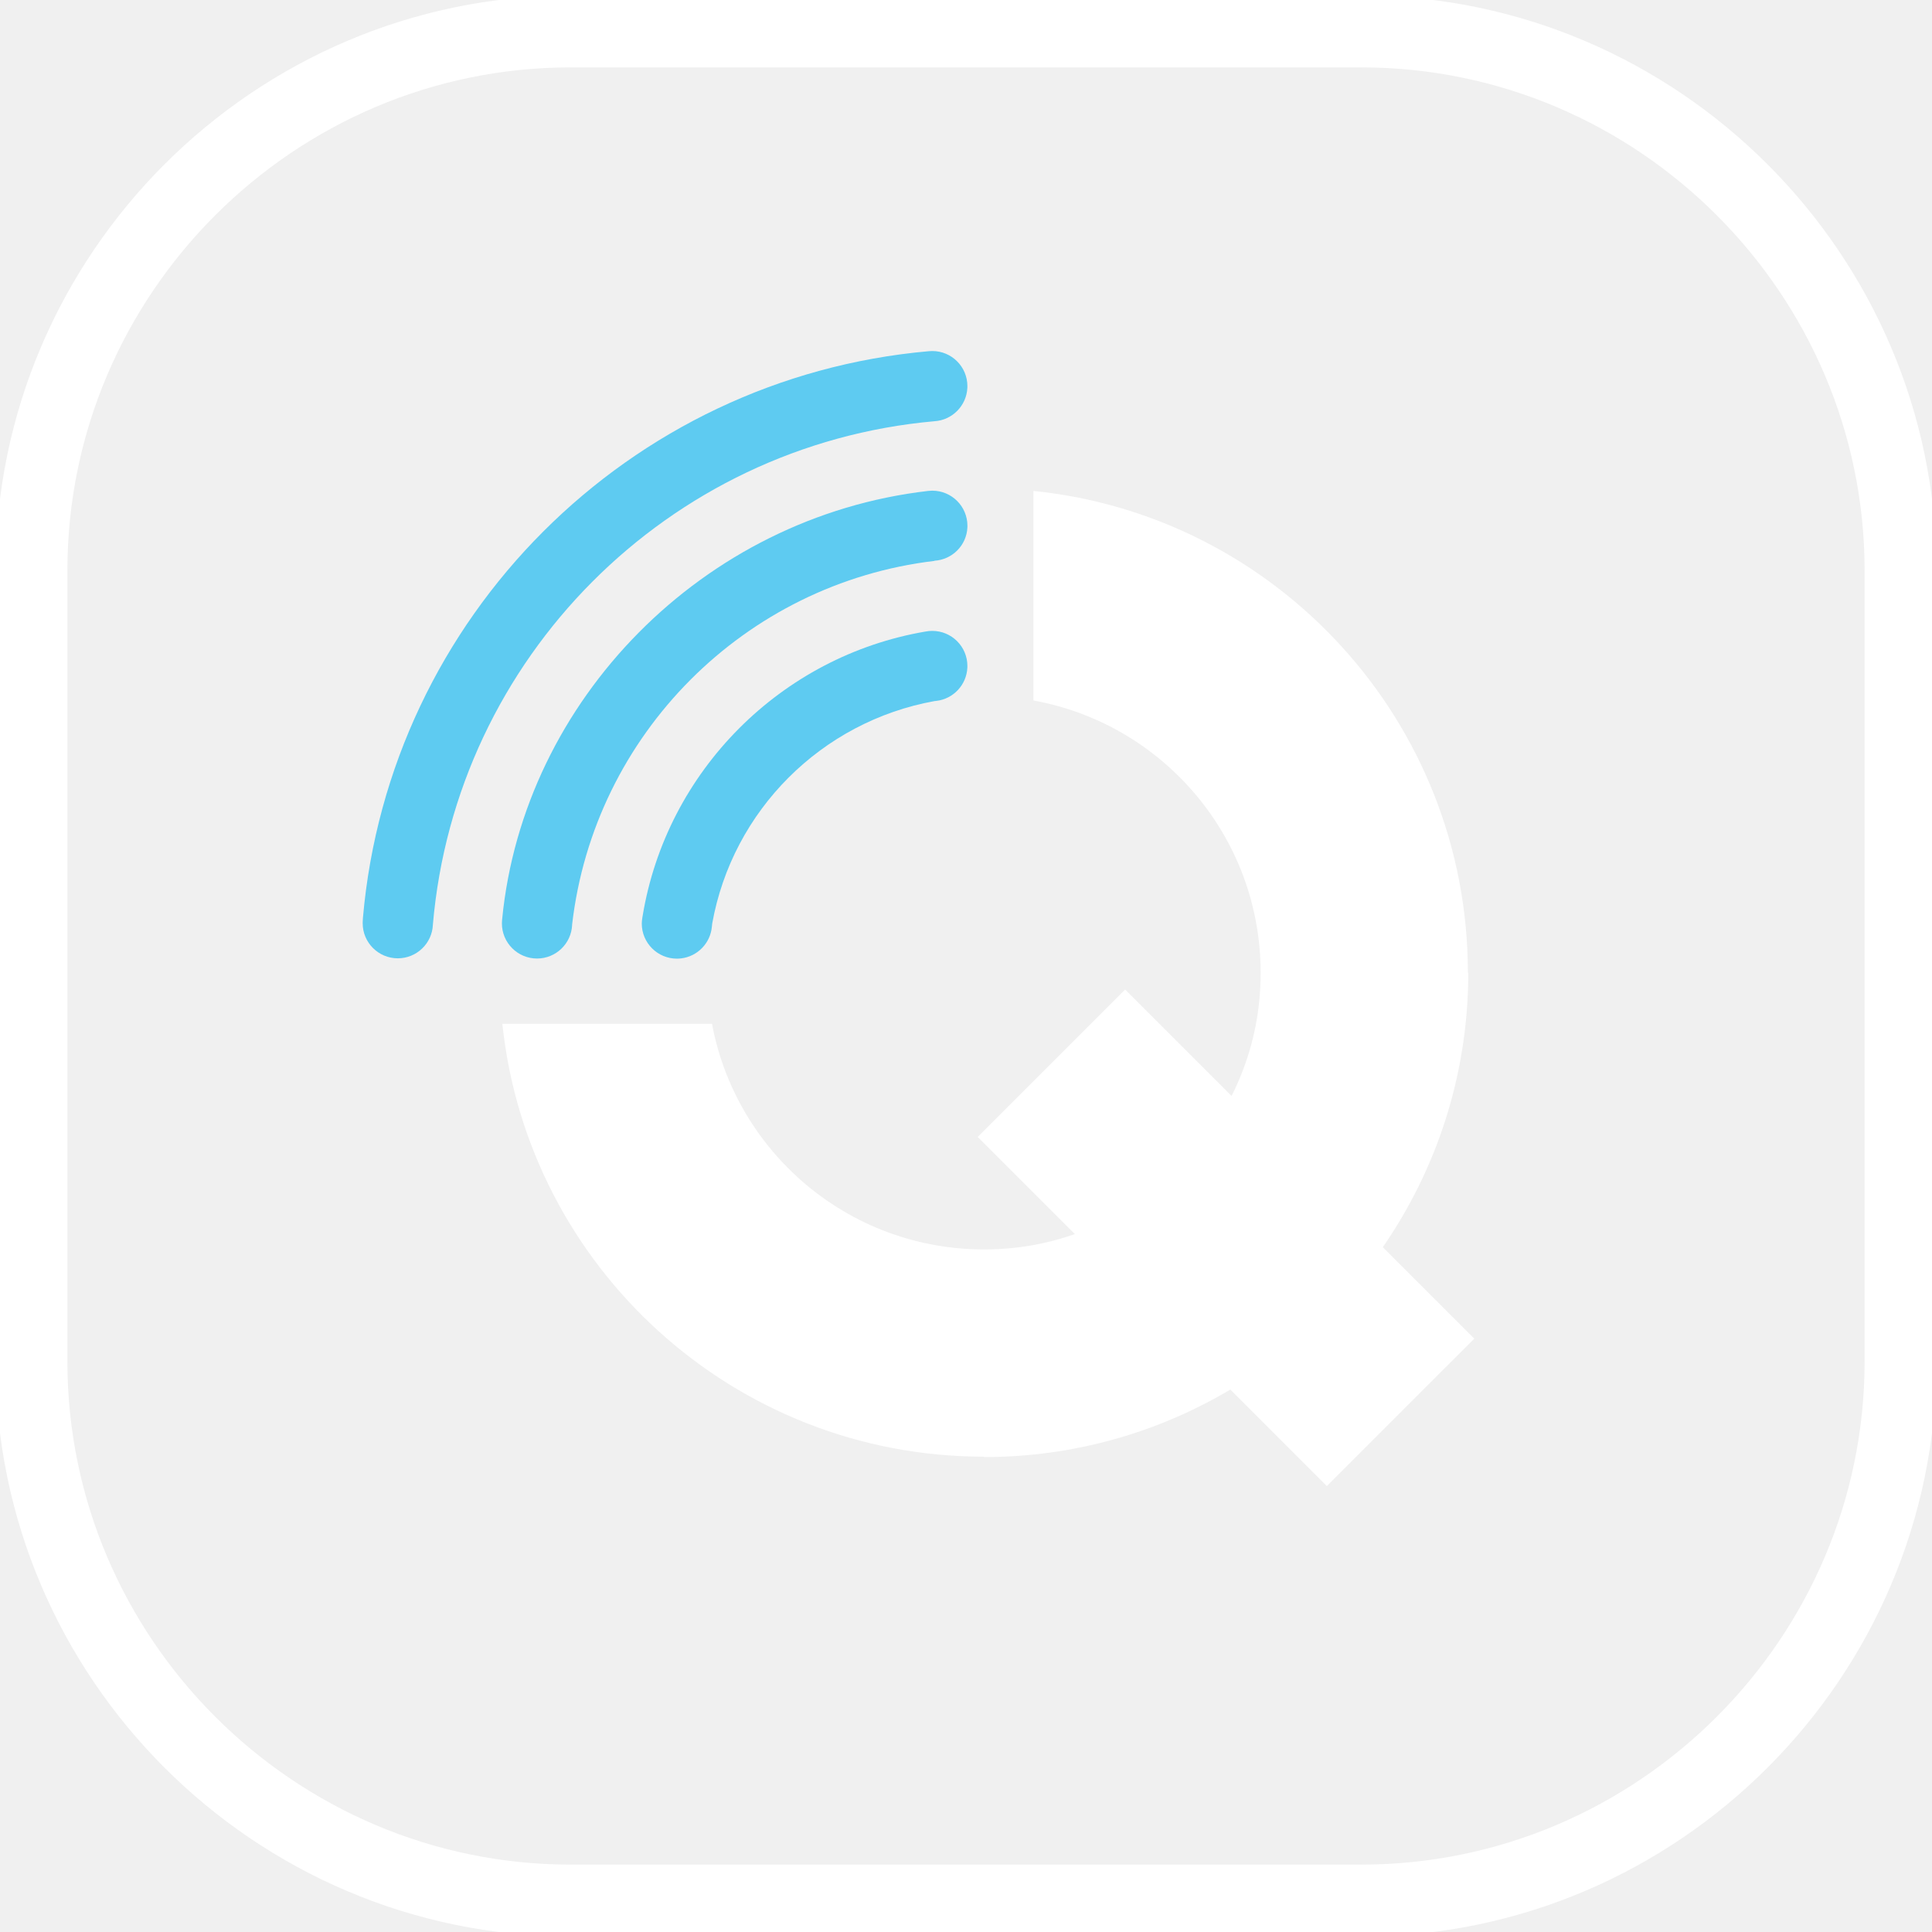
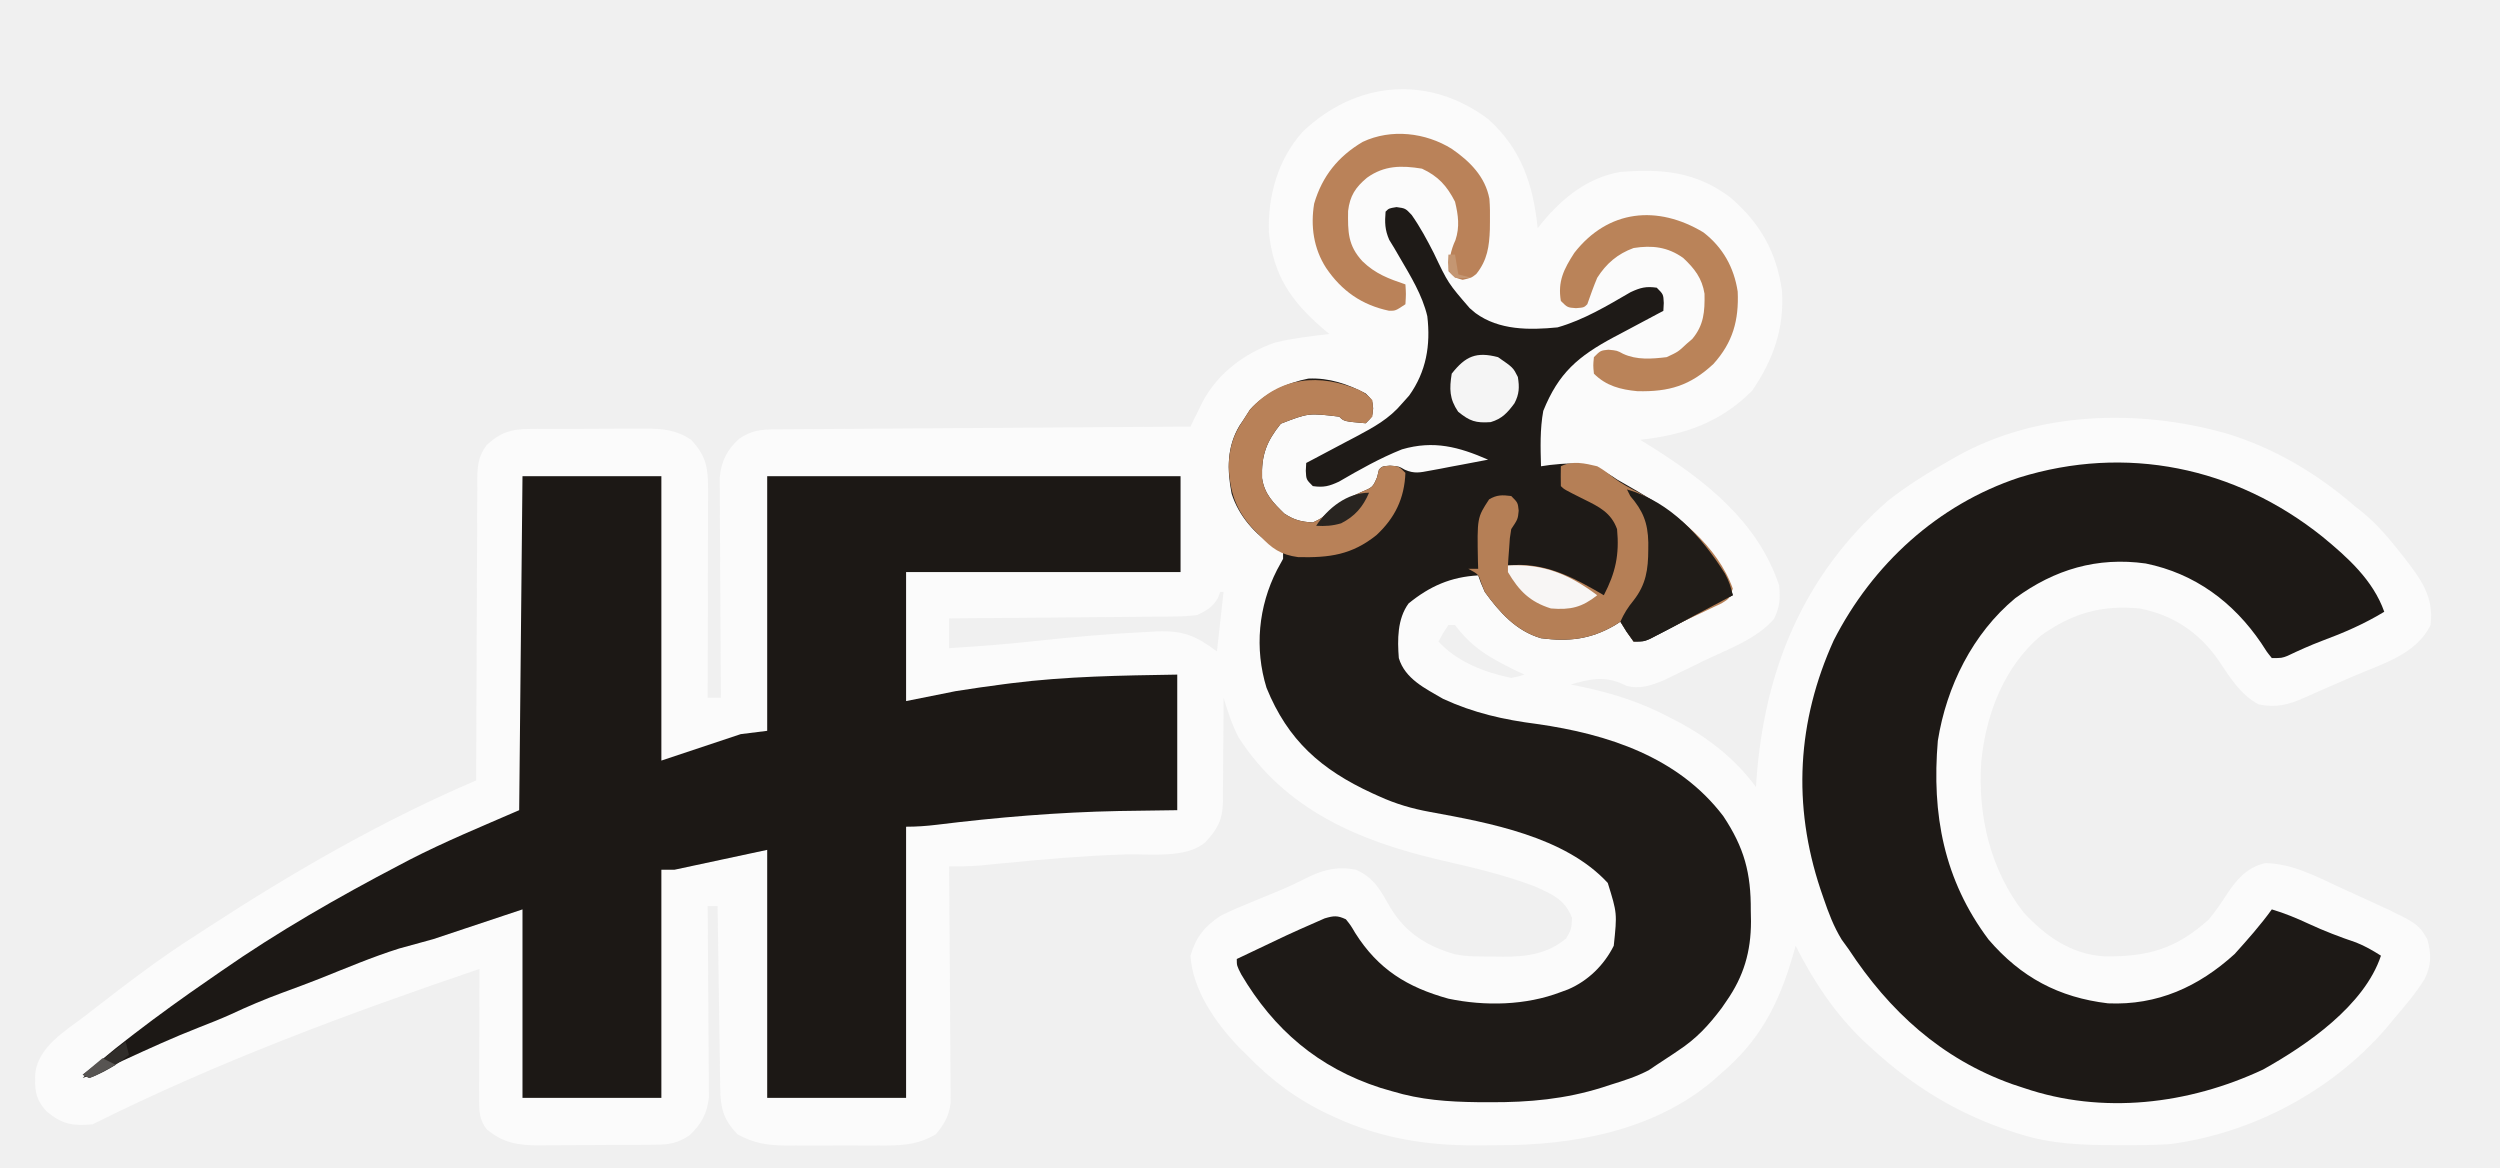
- <svg xmlns="http://www.w3.org/2000/svg" version="1.1" id="Layer_1" x="0px" y="0px" viewBox="0 0 215 215" style="enable-background:new 0 0 215 215;" xml:space="preserve">
-   <style type="text/css">
- 	.st0{fill:#FFFFFF;}
- 	.st1{fill:#5ECBF1;}
- 	.st2{fill:none;stroke:#FFFFFF;stroke-width:8;stroke-miterlimit:10;}
- </style>
-   <path class="st0" d="M164.063,148.971l-10.179-10.179c5.993-8.679,9.511-19.197,9.511-30.54h-0.044  c0-27.905-21.19-50.857-48.345-53.617v23.318c15.334,2.768,26.72,16.891,25.137,33.349c-0.364,3.787-1.443,7.384-3.088,10.66  l-11.846-11.846l-16.406,16.406l10.812,10.812c-2.239,0.785-4.59,1.32-7.02,1.557c-16.415,1.601-30.514-9.699-33.36-24.959H55.903  c2.84,27.071,25.752,48.171,53.597,48.171v0.044c10.015,0,19.385-2.745,27.417-7.511l10.74,10.74L164.063,148.971z" />
-   <path class="st1" d="M103.747,39.064c-0.129,0-0.377,0.018-0.385,0.019c-33.409,2.944-60.044,29.582-62.971,63.031  c-0.002,0.023-0.021,0.329-0.022,0.358c-0.001,0.021-0.009,0.19-0.009,0.264c0,2.159,1.75,3.909,3.909,3.909  c2.097,0,3.808-1.651,3.904-3.723c0,0-0.002-0.001-0.002-0.001c2.546-29.719,26.159-53.412,55.822-56.045l0,0  c1.981-0.125,3.565-1.728,3.658-3.717c0.003-0.062,0.004-0.123,0.004-0.186C107.656,40.814,105.906,39.064,103.747,39.064z" />
-   <path class="st1" d="M103.752,54.604c-0.14,0-0.278,0.01-0.414,0.024c-0.002,0-0.056,0.005-0.061,0.006  c-25.063,2.893-45.007,23.272-47.393,47.639c0,0-0.03,0.32-0.03,0.486c0,2.159,1.75,3.909,3.909,3.909  c2.097,0,3.808-1.651,3.904-3.723c0.001-0.021,0.001-0.042,0.001-0.063c2.451-21.156,19.198-37.949,40.325-40.463l0-0.019  c1.982-0.124,3.569-1.709,3.662-3.7c0.003-0.061,0.004-0.123,0.004-0.185C107.66,56.354,105.91,54.604,103.752,54.604z" />
-   <path class="st1" d="M103.747,70.208c-0.247,0-0.494,0.024-0.729,0.068C86.917,73.008,74.167,85.81,71.513,101.94  c-0.009,0.043-0.015,0.086-0.023,0.129c-0.042,0.236-0.071,0.562-0.071,0.704c0,2.159,1.75,3.909,3.909,3.909  c0.155,0,0.308-0.009,0.458-0.027c1.826-0.213,3.268-1.686,3.434-3.526c0.005-0.057,0.031-0.316,0.038-0.357  c2.255-12.578,12.164-22.477,24.735-24.752c0,0,0.142-0.013,0.212-0.022c1.882-0.22,3.356-1.777,3.446-3.697  c0.003-0.062,0.004-0.123,0.004-0.186C107.656,71.958,105.906,70.208,103.747,70.208z" />
-   <g>
-     <path class="st2" d="M211.5,151.5c0,33-27,60-60,60h-88c-33,0-60-27-60-60v-88c0-33,27-60,60-60h88c33,0,60,27,60,60V151.5z" />
-   </g>
+ <svg xmlns="http://www.w3.org/2000/svg" version="1.1" width="756" height="353">
+   <path d="M0 0 C10.13 9.101 13.588 19.747 15 33 C15.401 32.492 15.802 31.984 16.215 31.461 C22.472 23.884 30.085 17.69 40 16 C52.652 14.989 62.867 15.877 73.312 23.75 C82.22 31.416 87.234 40.19 88.875 51.938 C89.601 63.389 86.216 72.856 79.812 82.188 C70.17 91.83 59.336 95.525 46 97 C47.111 97.69 48.222 98.379 49.367 99.09 C65.856 109.447 81.6 121.801 88 141 C88.386 145.094 88.26 147.469 86.438 151.188 C81.123 157.32 72.459 160.323 65.266 163.801 C63.435 164.689 61.609 165.587 59.783 166.486 C58.616 167.052 57.449 167.617 56.246 168.199 C55.191 168.713 54.136 169.227 53.049 169.757 C49.289 171.29 45.791 172.511 41.797 171.371 C41.121 171.063 40.446 170.755 39.75 170.438 C34.477 168.443 30.29 169.465 25 171 C26.076 171.219 27.153 171.438 28.262 171.664 C37.823 173.702 46.312 176.383 55 181 C56.526 181.787 56.526 181.787 58.082 182.59 C67.035 187.474 74.948 193.734 81 202 C81.04 201.412 81.079 200.824 81.12 200.219 C83.489 166.661 95.248 137.913 120.934 115.406 C126.942 110.691 133.355 106.749 140 103 C140.598 102.658 141.195 102.316 141.811 101.964 C166.155 88.368 196.603 87.605 223 95 C237.41 99.298 250.704 107.159 262 117 C262.659 117.516 263.317 118.031 263.996 118.562 C268.545 122.224 272.144 126.439 275.75 131 C276.44 131.872 276.44 131.872 277.144 132.762 C282.142 139.243 286.073 144.551 285 153 C280.685 161.975 270.117 164.828 261.5 168.562 C259.847 169.285 259.847 169.285 258.16 170.021 C256.039 170.947 253.916 171.87 251.791 172.788 C250.129 173.51 248.47 174.24 246.818 174.988 C242.038 177.136 238.177 178.096 233 177 C227.386 174.03 224.205 168.575 220.734 163.461 C214.896 155.176 207.089 149.929 197 148 C185.499 146.882 176.57 149.488 167.188 156.188 C156.013 165.668 150.56 179.925 149.133 194.307 C148.048 210.666 151.823 226.959 162 240 C168.712 247.182 176.353 252.598 186.355 253.203 C199.495 253.364 207.992 251.007 218 242 C220.016 239.506 221.778 236.963 223.516 234.27 C226.459 229.769 229.668 226.24 235 225 C243.224 225.167 250.177 228.915 257.5 232.312 C258.793 232.901 260.085 233.489 261.379 234.076 C281.135 243.072 281.135 243.072 284 248 C285.257 252.524 285.305 255.795 283.199 260.062 C280.539 264.361 277.274 268.161 274 272 C272.995 273.226 272.995 273.226 271.969 274.477 C255.572 293.749 231.09 306.811 206 310 C201.08 310.293 196.178 310.334 191.25 310.312 C190.586 310.31 189.922 310.308 189.238 310.306 C179.467 310.255 170.379 309.944 161 307 C160.376 306.807 159.752 306.613 159.109 306.414 C142.607 301.161 128.669 292.724 116 281 C114.879 279.983 114.879 279.983 113.734 278.945 C104.988 270.647 98.386 260.73 93 250 C92.709 251.027 92.417 252.055 92.117 253.113 C87.778 267.956 81.984 278.978 70 289 C69.049 289.853 69.049 289.853 68.078 290.723 C50.184 305.946 25.725 310.382 2.945 310.316 C0.7 310.313 -1.543 310.336 -3.787 310.361 C-18.594 310.426 -32.409 308.197 -46 302 C-46.602 301.726 -47.204 301.451 -47.824 301.168 C-57.743 296.544 -65.378 290.814 -73 283 C-74.108 281.906 -74.108 281.906 -75.238 280.789 C-82.366 273.343 -89.33 263.48 -90 253 C-88.36 247.405 -85.764 244.196 -81 241 C-77.68 239.306 -74.266 237.897 -70.812 236.5 C-68.928 235.721 -67.044 234.941 -65.16 234.16 C-64.264 233.79 -63.369 233.421 -62.446 233.04 C-59.49 231.783 -56.623 230.372 -53.75 228.938 C-49.101 226.816 -45.06 225.978 -40 227 C-34.399 229.416 -32.441 233.388 -29.555 238.465 C-24.893 246.066 -18.629 250.095 -10.146 252.533 C-6.244 253.382 -2.291 253.227 1.688 253.25 C2.548 253.271 3.408 253.291 4.295 253.312 C11.408 253.355 18.085 252.498 23.625 247.75 C25.202 244.994 25.202 244.994 25.375 241.562 C23.212 235.959 19.341 234.367 14 232 C4.728 228.469 -4.854 226.302 -14.5 224.062 C-39.028 218.343 -61.285 208.905 -75.422 187.039 C-77.436 183.161 -78.724 179.17 -80 175 C-79.999 176.114 -79.998 177.229 -79.997 178.377 C-80 182.536 -80.043 186.693 -80.098 190.851 C-80.116 192.646 -80.123 194.441 -80.12 196.237 C-80.117 198.827 -80.153 201.414 -80.195 204.004 C-80.186 204.799 -80.177 205.594 -80.168 206.413 C-80.309 211.897 -81.757 214.706 -85.52 218.687 C-91.132 223.666 -102.383 222.185 -109.5 222.375 C-121.739 222.761 -133.876 223.788 -146.057 224.984 C-146.74 225.05 -147.423 225.117 -148.128 225.185 C-149.986 225.367 -151.844 225.553 -153.702 225.74 C-156.82 225.986 -159.875 226.018 -163 226 C-162.991 226.926 -162.982 227.853 -162.973 228.807 C-162.893 237.546 -162.832 246.286 -162.793 255.025 C-162.772 259.518 -162.744 264.011 -162.698 268.504 C-162.655 272.842 -162.631 277.179 -162.62 281.517 C-162.613 283.17 -162.599 284.823 -162.577 286.476 C-162.548 288.796 -162.544 291.114 -162.546 293.434 C-162.537 294.753 -162.528 296.072 -162.519 297.431 C-163.084 301.624 -164.337 303.749 -167 307 C-172.706 310.412 -177.966 310.44 -184.5 310.398 C-185.495 310.401 -186.489 310.404 -187.514 310.407 C-189.608 310.409 -191.703 310.404 -193.797 310.391 C-196.99 310.375 -200.182 310.391 -203.375 310.41 C-205.417 310.408 -207.458 310.404 -209.5 310.398 C-210.448 310.405 -211.396 310.411 -212.373 310.417 C-218.014 310.357 -222.02 309.715 -227 307 C-231.267 302.508 -232.118 299.13 -232.205 293.06 C-232.225 291.839 -232.245 290.618 -232.266 289.36 C-232.291 287.381 -232.291 287.381 -232.316 285.363 C-232.337 284 -232.358 282.637 -232.379 281.273 C-232.435 277.688 -232.484 274.102 -232.532 270.517 C-232.582 266.857 -232.638 263.197 -232.693 259.537 C-232.801 252.358 -232.902 245.179 -233 238 C-233.99 238 -234.98 238 -236 238 C-235.99 239.126 -235.99 239.126 -235.98 240.275 C-235.92 247.367 -235.874 254.458 -235.845 261.549 C-235.829 265.195 -235.808 268.84 -235.774 272.485 C-235.741 276.006 -235.723 279.527 -235.715 283.048 C-235.707 285.038 -235.684 287.029 -235.66 289.02 C-235.66 290.851 -235.66 290.851 -235.659 292.719 C-235.649 294.325 -235.649 294.325 -235.639 295.963 C-236.213 300.794 -237.949 304.027 -241.5 307.312 C-244.968 309.653 -247.567 310.127 -251.652 310.161 C-252.593 310.171 -253.534 310.18 -254.504 310.19 C-256.028 310.197 -256.028 310.197 -257.582 310.203 C-258.629 310.209 -259.676 310.215 -260.755 310.22 C-262.971 310.23 -265.188 310.236 -267.405 310.24 C-270.789 310.25 -274.172 310.281 -277.557 310.312 C-279.711 310.319 -281.865 310.324 -284.02 310.328 C-285.029 310.34 -286.039 310.353 -287.079 310.366 C-293.383 310.346 -297.798 309.65 -302.812 305.5 C-305.023 302.708 -305.123 300.031 -305.114 296.62 C-305.113 295.74 -305.113 294.859 -305.113 293.952 C-305.106 292.531 -305.106 292.531 -305.098 291.082 C-305.096 289.623 -305.096 289.623 -305.093 288.135 C-305.088 285.028 -305.075 281.92 -305.062 278.812 C-305.057 276.706 -305.053 274.6 -305.049 272.494 C-305.038 267.329 -305.021 262.165 -305 257 C-344.81 270.533 -384.334 285.167 -422 304 C-428.107 304.509 -431.13 304.078 -436 300 C-439.399 296.196 -439.531 293.408 -439.328 288.449 C-438.237 280.305 -430.054 275.669 -424 271 C-423.218 270.392 -422.435 269.785 -421.629 269.159 C-411.644 261.416 -401.672 253.777 -391 247 C-389.944 246.312 -388.889 245.623 -387.801 244.914 C-361.649 227.874 -334.735 212.285 -306 200 C-305.999 198.786 -305.997 197.571 -305.996 196.32 C-305.979 184.872 -305.936 173.425 -305.868 161.978 C-305.834 156.093 -305.809 150.208 -305.804 144.323 C-305.8 138.643 -305.772 132.963 -305.727 127.283 C-305.714 125.117 -305.709 122.95 -305.714 120.784 C-305.719 117.747 -305.693 114.713 -305.659 111.677 C-305.668 110.782 -305.677 109.888 -305.686 108.966 C-305.609 104.808 -305.357 101.878 -302.771 98.52 C-298.708 94.825 -295.545 93.756 -290.121 93.725 C-288.709 93.711 -288.709 93.711 -287.269 93.696 C-286.264 93.697 -285.258 93.698 -284.223 93.699 C-283.179 93.695 -282.134 93.691 -281.059 93.686 C-278.854 93.68 -276.649 93.68 -274.445 93.684 C-271.078 93.687 -267.712 93.664 -264.346 93.639 C-262.201 93.636 -260.055 93.636 -257.91 93.637 C-256.907 93.628 -255.904 93.618 -254.87 93.609 C-249.495 93.644 -245.621 93.935 -241 97 C-236.508 101.856 -235.875 105.272 -235.886 111.766 C-235.886 112.45 -235.886 113.133 -235.886 113.837 C-235.887 116.093 -235.895 118.349 -235.902 120.605 C-235.904 122.171 -235.906 123.736 -235.907 125.301 C-235.91 129.419 -235.92 133.537 -235.931 137.655 C-235.942 141.858 -235.946 146.061 -235.951 150.264 C-235.962 158.509 -235.979 166.755 -236 175 C-234.68 175 -233.36 175 -232 175 C-232.01 173.705 -232.01 173.705 -232.02 172.383 C-232.08 164.232 -232.126 156.081 -232.155 147.93 C-232.171 143.74 -232.192 139.55 -232.226 135.36 C-232.259 131.314 -232.277 127.268 -232.285 123.222 C-232.29 121.681 -232.301 120.139 -232.317 118.598 C-232.339 116.434 -232.342 114.271 -232.341 112.107 C-232.351 110.262 -232.351 110.262 -232.361 108.379 C-231.824 103.349 -230.2 100.11 -226.5 96.688 C-222.796 94.187 -220.03 93.871 -215.666 93.842 C-214.006 93.827 -214.006 93.827 -212.313 93.812 C-211.099 93.806 -209.885 93.801 -208.634 93.795 C-207.356 93.785 -206.078 93.775 -204.761 93.765 C-201.255 93.738 -197.749 93.717 -194.243 93.697 C-190.58 93.675 -186.916 93.647 -183.252 93.621 C-176.315 93.571 -169.377 93.526 -162.439 93.483 C-154.54 93.433 -146.642 93.378 -138.744 93.323 C-122.496 93.209 -106.248 93.102 -90 93 C-89.506 91.982 -89.506 91.982 -89.003 90.944 C-88.564 90.05 -88.124 89.156 -87.672 88.234 C-87.24 87.35 -86.808 86.465 -86.362 85.554 C-81.734 76.877 -73.651 70.776 -64.395 67.59 C-59.015 66.265 -53.494 65.656 -48 65 C-48.664 64.443 -49.328 63.886 -50.012 63.312 C-59.701 54.939 -64.945 47.217 -66.285 34.238 C-66.647 23.214 -63.535 12.182 -56.098 3.875 C-39.891 -11.599 -18.017 -13.476 0 0 Z M-79 135 C-78 138 -78 138 -78 138 Z M-80 140 C-79 142 -79 142 -79 142 Z M-81 143 C-81.227 143.598 -81.454 144.196 -81.688 144.812 C-83.422 147.704 -84.961 148.535 -88 150 C-90.565 150.297 -92.89 150.438 -95.452 150.432 C-96.185 150.443 -96.917 150.453 -97.671 150.463 C-100.079 150.493 -102.487 150.503 -104.895 150.512 C-106.569 150.529 -108.243 150.547 -109.918 150.566 C-114.315 150.614 -118.713 150.643 -123.11 150.67 C-127.602 150.699 -132.093 150.746 -136.584 150.791 C-145.389 150.877 -154.195 150.944 -163 151 C-163 153.97 -163 156.94 -163 160 C-154.416 159.487 -145.883 158.824 -137.332 157.895 C-126.071 156.674 -114.816 155.662 -103.5 155.125 C-102.427 155.064 -101.354 155.003 -100.249 154.939 C-92.308 154.627 -88.416 156.188 -82 161 C-81.34 155.06 -80.68 149.12 -80 143 C-80.33 143 -80.66 143 -81 143 Z M-12 153 C-13.645 155.463 -13.645 155.463 -15 158 C-9.441 164.119 -1.023 167.363 7 169 C9.142 168.581 9.142 168.581 11 168 C10.203 167.625 9.407 167.25 8.586 166.863 C0.875 163.139 -4.856 159.944 -10 153 C-10.66 153 -11.32 153 -12 153 Z " fill="#FBFBFB" transform="translate(450,36)" />
+   <path d="M0 0 C13.86 0 27.72 0 42 0 C42 28.38 42 56.76 42 86 C49.92 83.36 57.84 80.72 66 78 C68.64 77.67 71.28 77.34 74 77 C74 51.59 74 26.18 74 0 C115.25 0 156.5 0 199 0 C199 9.57 199 19.14 199 29 C171.61 29 144.22 29 116 29 C116 41.87 116 54.74 116 68 C120.95 67.01 125.9 66.02 131 65 C135.919 64.23 140.814 63.506 145.75 62.875 C146.414 62.789 147.078 62.704 147.761 62.616 C164.492 60.5 181.139 60.272 198 60 C198 73.53 198 87.06 198 101 C189.276 101.124 189.276 101.124 180.375 101.25 C161.856 101.616 143.603 103.149 125.225 105.416 C122.106 105.795 119.153 106 116 106 C116 133.06 116 160.12 116 188 C102.14 188 88.28 188 74 188 C74 163.25 74 138.5 74 113 C60.14 115.97 60.14 115.97 46 119 C44.68 119 43.36 119 42 119 C42 141.77 42 164.54 42 188 C28.14 188 14.28 188 0 188 C0 169.19 0 150.38 0 131 C-8.91 133.97 -17.82 136.94 -27 140 C-34.25 142 -34.25 142 -37.367 142.852 C-45.49 145.419 -53.352 148.761 -61.259 151.919 C-65.068 153.421 -68.906 154.839 -72.75 156.25 C-78.014 158.195 -83.123 160.356 -88.203 162.738 C-91.368 164.166 -94.577 165.427 -97.812 166.688 C-105.505 169.696 -112.998 173.12 -120.499 176.573 C-121.399 176.987 -122.299 177.401 -123.227 177.828 C-124.027 178.198 -124.827 178.569 -125.651 178.95 C-128.077 180.034 -130.527 181.029 -133 182 C-128.908 177.69 -124.451 174.064 -119.75 170.438 C-118.96 169.826 -118.17 169.215 -117.356 168.585 C-110.04 162.963 -102.571 157.584 -94.97 152.355 C-93.723 151.497 -92.478 150.636 -91.237 149.77 C-74.076 137.802 -55.777 127.318 -37.25 117.625 C-36.26 117.103 -35.271 116.582 -34.251 116.044 C-23.374 110.45 -12.287 105.908 -1 101 C-0.67 67.67 -0.34 34.34 0 0 Z " fill="#1C1815" transform="translate(158,144)" />
+   <path d="M0 0 C2.688 0.375 2.688 0.375 4.57 2.367 C7.16 6.046 9.202 9.876 11.25 13.875 C15.602 23.016 15.602 23.016 22.125 30.562 C22.701 31.051 23.277 31.54 23.871 32.043 C30.996 37.268 40.176 37.218 48.688 36.375 C56.595 34.12 63.707 29.839 70.777 25.73 C73.763 24.34 75.448 23.907 78.688 24.375 C80.688 26.375 80.688 26.375 80.812 29 C80.771 29.784 80.73 30.567 80.688 31.375 C79.644 31.926 79.644 31.926 78.58 32.489 C75.403 34.173 72.233 35.868 69.062 37.562 C67.968 38.141 66.874 38.719 65.746 39.314 C54.915 45.124 49.028 50.103 44.375 61.625 C43.352 67.203 43.534 72.721 43.688 78.375 C44.594 78.245 45.5 78.115 46.434 77.98 C55.143 76.994 59.591 77.457 66.688 82.375 C67.859 83.06 69.036 83.733 70.219 84.398 C83.698 92.025 97.133 101.82 101.688 117.375 C96.028 120.389 90.362 123.389 84.688 126.375 C83.615 126.94 82.543 127.504 81.438 128.086 C80.571 128.532 79.705 128.978 78.812 129.438 C78.073 129.82 77.333 130.203 76.57 130.598 C74.688 131.375 74.688 131.375 71.688 131.375 C69.5 128.375 69.5 128.375 67.688 125.375 C67.128 125.736 66.569 126.097 65.992 126.469 C58.629 130.731 52.097 131.457 43.688 130.375 C36.159 128.16 31.194 122.591 26.688 116.375 C25.438 113.562 25.438 113.562 24.688 111.375 C16.417 111.834 10.045 114.634 3.625 119.875 C0.217 124.578 0.262 130.801 0.688 136.375 C2.576 142.682 8.698 145.58 14.066 148.699 C23.312 152.978 32.442 155.026 42.5 156.312 C63.873 159.366 85.236 166.281 98.812 184.176 C105.166 193.746 107.2 201.374 107.125 212.75 C107.145 213.822 107.165 214.895 107.186 216 C107.18 225.124 105.011 232.605 99.75 240.125 C99.056 241.138 99.056 241.138 98.348 242.172 C94.369 247.451 90.74 251.41 85.188 255.062 C84.632 255.44 84.076 255.817 83.504 256.205 C81.91 257.279 80.299 258.328 78.688 259.375 C77.915 259.896 77.143 260.417 76.348 260.953 C72.59 262.962 68.685 264.175 64.625 265.438 C63.842 265.693 63.059 265.949 62.252 266.213 C51.037 269.745 40.098 270.741 28.375 270.688 C27.096 270.683 25.816 270.678 24.498 270.673 C15.524 270.561 7.32 269.989 -1.312 267.375 C-2.482 267.035 -3.651 266.694 -4.855 266.344 C-23.659 260.274 -37.095 248.756 -46.984 231.992 C-48.312 229.375 -48.312 229.375 -48.312 227.375 C-32.425 219.789 -32.425 219.789 -24.5 216.312 C-23.129 215.707 -23.129 215.707 -21.73 215.09 C-19.015 214.287 -17.865 214.163 -15.312 215.375 C-13.855 217.195 -13.855 217.195 -12.5 219.5 C-5.554 230.504 3.249 235.925 15.688 239.375 C26.781 241.69 39.072 241.442 49.688 237.375 C50.413 237.108 51.139 236.841 51.887 236.566 C57.906 233.987 62.748 229.254 65.688 223.375 C66.723 213.531 66.723 213.531 63.875 204.375 C50.972 190.361 28.019 186.182 10.11 182.903 C4.649 181.901 -0.199 180.491 -5.25 178.188 C-5.934 177.88 -6.618 177.572 -7.322 177.256 C-22.836 170.105 -32.853 161.264 -39.312 145.375 C-42.98 133.508 -41.802 120.779 -36.125 109.688 C-35.527 108.594 -34.929 107.501 -34.312 106.375 C-34.312 105.715 -34.312 105.055 -34.312 104.375 C-35.158 103.839 -36.004 103.302 -36.875 102.75 C-42.78 98.972 -47.749 93.389 -49.875 86.641 C-51.265 79.442 -51.336 72.509 -47.488 66.109 C-46.906 65.251 -46.906 65.251 -46.312 64.375 C-45.653 63.344 -44.992 62.312 -44.312 61.25 C-39.889 56.295 -33.102 53.112 -26.66 51.859 C-20.378 51.581 -14.837 53.464 -9.312 56.375 C-7.312 58.375 -7.312 58.375 -7.062 60.875 C-7.312 63.375 -7.312 63.375 -9.312 65.375 C-15.889 64.798 -15.889 64.798 -17.312 63.375 C-26.634 62.259 -26.634 62.259 -35 65.5 C-39.373 70.937 -40.893 75.034 -40.664 81.977 C-39.963 86.758 -37.281 89.432 -33.938 92.688 C-30.879 94.654 -28.934 95.15 -25.312 95.375 C-22.736 94.14 -22.736 94.14 -20.438 92.188 C-17.302 89.796 -14.425 87.833 -10.812 86.25 C-7.177 84.719 -7.177 84.719 -5.875 81.688 C-5.597 80.543 -5.597 80.543 -5.312 79.375 C-4.312 78.375 -4.312 78.375 -2 78.188 C0.688 78.375 0.688 78.375 2.517 79.429 C5.381 80.677 7.057 80.272 10.109 79.695 C11.134 79.508 12.159 79.321 13.215 79.129 C14.278 78.921 15.342 78.714 16.438 78.5 C17.516 78.3 18.595 78.1 19.707 77.895 C22.37 77.4 25.029 76.893 27.688 76.375 C18.808 72.507 11.265 70.464 1.648 73.258 C-5.008 75.91 -11.215 79.424 -17.402 83.02 C-20.388 84.41 -22.073 84.843 -25.312 84.375 C-27.312 82.375 -27.312 82.375 -27.438 79.75 C-27.396 78.966 -27.355 78.183 -27.312 77.375 C-26.612 77.007 -25.911 76.64 -25.189 76.261 C-21.996 74.579 -18.81 72.884 -15.625 71.188 C-14.522 70.609 -13.419 70.031 -12.283 69.436 C-6.911 66.563 -2.247 64.068 1.688 59.375 C2.389 58.591 3.09 57.807 3.812 57 C8.998 49.74 10.339 41.775 9.304 32.994 C7.797 26.593 4.243 20.855 0.957 15.219 C0.414 14.287 -0.128 13.355 -0.688 12.395 C-1.19 11.571 -1.693 10.747 -2.211 9.898 C-3.531 6.875 -3.582 4.64 -3.312 1.375 C-2.312 0.375 -2.312 0.375 0 0 Z " fill="#1E1A17" transform="translate(422.3125,62.625)" />
+   <path d="M0 0 C7.671 6.303 15.361 13.166 18.75 22.75 C12.704 26.421 6.542 29.094 -0.086 31.547 C-3.622 32.891 -7.033 34.422 -10.445 36.051 C-12.25 36.75 -12.25 36.75 -15.25 36.75 C-16.793 34.844 -16.793 34.844 -18.438 32.25 C-26.858 19.847 -38.497 11.186 -53.387 8.148 C-68.071 6.105 -80.939 9.935 -92.844 18.648 C-105.722 29.341 -113.635 45.342 -116.25 61.75 C-118.143 83.976 -114.426 103.861 -100.898 121.883 C-91.125 133.269 -79.708 139.385 -64.773 141.164 C-49.843 141.804 -37.408 136.166 -26.5 126.25 C-22.573 121.887 -18.683 117.519 -15.25 112.75 C-11.355 113.908 -7.738 115.414 -4.062 117.125 C0.624 119.299 5.349 121.107 10.242 122.758 C12.95 123.829 15.295 125.192 17.75 126.75 C12.746 141.817 -4.666 153.8 -17.914 161.188 C-40.44 171.738 -66.478 174.869 -90.25 166.75 C-91.384 166.376 -92.519 166.002 -93.688 165.617 C-115.19 157.959 -130.928 143.528 -143.25 124.75 C-143.923 123.823 -144.596 122.896 -145.289 121.941 C-147.763 117.916 -149.286 113.832 -150.812 109.375 C-151.116 108.492 -151.419 107.608 -151.731 106.698 C-160.226 81.179 -158.837 55.911 -147.723 31.379 C-136.008 8.419 -116.28 -9.67 -91.699 -17.82 C-59.387 -27.86 -26.385 -21.084 0 0 Z " fill="#1D1916" transform="translate(702.25,162.25)" />
+   <path d="M0 0 C1.865 1.03 3.406 2.213 5.062 3.551 C7.381 5.285 9.805 6.544 12.375 7.875 C23.998 14.131 36.421 24.131 41 37 C40 40 40 40 37.655 41.426 C36.638 41.907 35.622 42.388 34.574 42.883 C33.468 43.41 32.361 43.937 31.221 44.48 C29.472 45.295 29.472 45.295 27.688 46.125 C26.533 46.675 25.379 47.226 24.189 47.793 C14.839 52.211 14.839 52.211 11 53 C9.68 51.02 8.36 49.04 7 47 C6.441 47.361 5.881 47.722 5.305 48.094 C-2.059 52.356 -8.591 53.082 -17 52 C-24.529 49.785 -29.493 44.216 -34 38 C-34.351 37.113 -34.701 36.226 -35.062 35.312 C-35.88 32.674 -35.88 32.674 -39 31 C-38.01 31 -37.02 31 -36 31 C-36.023 30.299 -36.046 29.598 -36.07 28.875 C-36.324 15.541 -36.324 15.541 -32.688 10 C-30.328 8.602 -28.691 8.655 -26 9 C-24 11 -24 11 -23.75 13.438 C-24 16 -24 16 -26 19 C-26.458 21.739 -26.458 21.739 -26.625 24.688 C-26.7 25.681 -26.775 26.675 -26.852 27.699 C-26.901 28.458 -26.95 29.218 -27 30 C-25.886 29.938 -24.773 29.876 -23.625 29.812 C-14.02 29.863 -6.103 34.24 2 39 C5.564 32.127 6.726 26.759 6 19 C4.2 14.024 0.555 12.244 -4 10 C-10 7 -10 7 -11 6 C-11.041 4 -11.043 2 -11 0 C-7.473 -1.763 -3.739 -0.899 0 0 Z " fill="#B57F56" transform="translate(483,141)" />
+   <path d="M0 0 C2.031 1.07 2.031 1.07 4.031 3.07 C4.281 5.57 4.281 5.57 4.031 8.07 C3.371 8.73 2.711 9.39 2.031 10.07 C-4.546 9.493 -4.546 9.493 -5.969 8.07 C-15.29 6.954 -15.29 6.954 -23.656 10.195 C-28.029 15.632 -29.55 19.729 -29.32 26.672 C-28.619 31.453 -25.937 34.128 -22.594 37.383 C-19.535 39.349 -17.59 39.845 -13.969 40.07 C-11.392 38.835 -11.392 38.835 -9.094 36.883 C-5.958 34.491 -3.081 32.528 0.531 30.945 C4.167 29.414 4.167 29.414 5.469 26.383 C5.654 25.62 5.84 24.857 6.031 24.07 C7.031 23.07 7.031 23.07 9.469 22.883 C12.031 23.07 12.031 23.07 14.031 25.07 C13.722 32.789 10.873 38.664 5.281 43.883 C-2.173 49.852 -8.859 50.755 -18.402 50.547 C-23.671 49.843 -26.421 47.897 -29.969 44.07 C-30.531 43.517 -31.093 42.964 -31.672 42.395 C-37.141 36.62 -39.098 30.971 -39.406 23.07 C-39.252 17.486 -38.086 13.668 -34.969 9.07 C-34.309 8.039 -33.649 7.008 -32.969 5.945 C-23.908 -4.202 -11.709 -5.002 0 0 Z " fill="#B88158" transform="translate(410.9688,117.9297)" />
+   <path d="M0 0 C5.885 4.513 9.296 10.63 10.398 17.934 C10.777 26.621 8.927 33.313 3.051 39.816 C-3.993 46.381 -10.355 48.267 -19.91 48.047 C-24.996 47.571 -29.375 46.457 -33.082 42.75 C-33.332 40.25 -33.332 40.25 -33.082 37.75 C-31.082 35.75 -31.082 35.75 -28.707 35.5 C-26.082 35.75 -26.082 35.75 -24.254 36.742 C-20.103 38.668 -15.548 38.287 -11.082 37.75 C-7.585 36.115 -7.585 36.115 -5.082 33.75 C-4.505 33.255 -3.927 32.76 -3.332 32.25 C0.19 28.024 0.463 23.926 0.363 18.578 C-0.376 13.88 -2.669 10.951 -6.082 7.75 C-10.789 4.403 -15.468 3.87 -21.082 4.75 C-25.909 6.51 -29.334 9.432 -32.082 13.75 C-33.196 16.387 -34.135 19.045 -35.082 21.75 C-36.082 22.75 -36.082 22.75 -38.52 22.938 C-41.082 22.75 -41.082 22.75 -43.082 20.75 C-44.067 14.838 -42.191 11.143 -38.988 6.188 C-28.75 -6.904 -13.856 -8.319 0 0 Z " fill="#BA8359" transform="translate(515.082,70.25)" />
+   <path d="M0 0 C5.439 3.745 10.136 8.393 11.398 15.124 C11.572 17.41 11.606 19.645 11.562 21.938 C11.549 23.127 11.549 23.127 11.536 24.341 C11.355 29.525 10.774 33.673 7.438 37.844 C6 39 6 39 3.312 39.625 C1 39 1 39 -1 37 C-0.742 33.578 -0.351 30.74 1.125 27.625 C2.461 23.616 1.985 20.069 1 16 C-1.446 11.198 -4.097 8.277 -9 6 C-15.201 4.987 -20.404 4.997 -25.625 8.75 C-29.132 11.68 -30.788 14.23 -31.336 18.805 C-31.415 25.039 -31.437 29.203 -27 34 C-23.085 37.807 -19.086 39.276 -14 41 C-13.812 43.875 -13.812 43.875 -14 47 C-17 49 -17 49 -18.98 48.969 C-27.172 47.229 -33.287 42.982 -38 36 C-41.762 30.148 -42.729 23.402 -41.598 16.57 C-39.165 8.249 -34.336 2.298 -26.93 -2.09 C-18.311 -6.155 -7.927 -4.924 0 0 Z " fill="#BA8259" transform="translate(439,45)" />
+   <path d="M0 0 C13.124 3.797 22.56 14.262 29.617 25.449 C30.849 27.722 31.441 29.511 32 32 C26.34 35.014 20.674 38.014 15 41 C13.928 41.565 12.855 42.129 11.75 42.711 C10.451 43.38 10.451 43.38 9.125 44.062 C8.385 44.445 7.645 44.828 6.883 45.223 C5 46 5 46 2 46 C-0.188 43 -0.188 43 -2 40 C-0.898 37.521 0.266 35.675 2 33.562 C5.771 28.731 6.416 24.208 6.438 18.188 C6.441 17.478 6.444 16.768 6.447 16.037 C6.31 10.055 4.835 6.451 1 2 C0.67 1.34 0.34 0.68 0 0 Z " fill="#201C18" transform="translate(492,148)" />
+   <path d="M0 0 C4.576 3.153 4.576 3.153 6 6 C6.5 9.071 6.438 11.167 4.977 13.949 C2.894 16.785 1.207 18.646 -2.227 19.652 C-6.699 19.959 -8.526 19.387 -12.062 16.5 C-14.716 12.59 -14.733 9.618 -14 5 C-9.803 -0.331 -6.558 -1.705 0 0 Z " fill="#F5F5F5" transform="translate(453,108)" />
+   <path d="M0 0 C10.685 -0.594 18.496 2.653 27 9 C22.365 12.676 18.934 13.486 13 13 C6.608 10.987 3.371 7.689 0 2 C0 1.34 0 0.68 0 0 Z " fill="#F8F6F5" transform="translate(456,171)" />
+   <path d="M0 0 C-1.842 4.298 -4.251 7.103 -8.438 9.25 C-11.094 10.028 -13.247 10.157 -16 10 C-12.49 4.659 -6.591 0 0 0 Z " fill="#282420" transform="translate(414,149)" />
+   <path d="M0 0 C0.33 1.32 0.66 2.64 1 4 C-2.56 6.967 -6.652 9.381 -11 11 C-11.66 10.67 -12.32 10.34 -13 10 C-8.71 6.7 -4.42 3.4 0 0 Z " fill="#302D2A" transform="translate(38,315)" />
+   <path d="M0 0 C0.66 0 1.32 0 2 0 C2.33 1.98 2.66 3.96 3 6 C4.32 6.33 5.64 6.66 7 7 C4.625 7.125 4.625 7.125 2 7 C0 5 0 5 -0.125 2.375 C-0.084 1.591 -0.043 0.807 0 0 Z " fill="#C49672" transform="translate(438,77)" />
+   <path d="M0 0 C1.32 0.66 2.64 1.32 4 2 C2.713 2.697 1.421 3.382 0.125 4.062 C-0.954 4.637 -0.954 4.637 -2.055 5.223 C-2.697 5.479 -3.339 5.736 -4 6 C-4.66 5.67 -5.32 5.34 -6 5 C-4.02 3.35 -2.04 1.7 0 0 Z " fill="#575452" transform="translate(31,320)" />
</svg>
